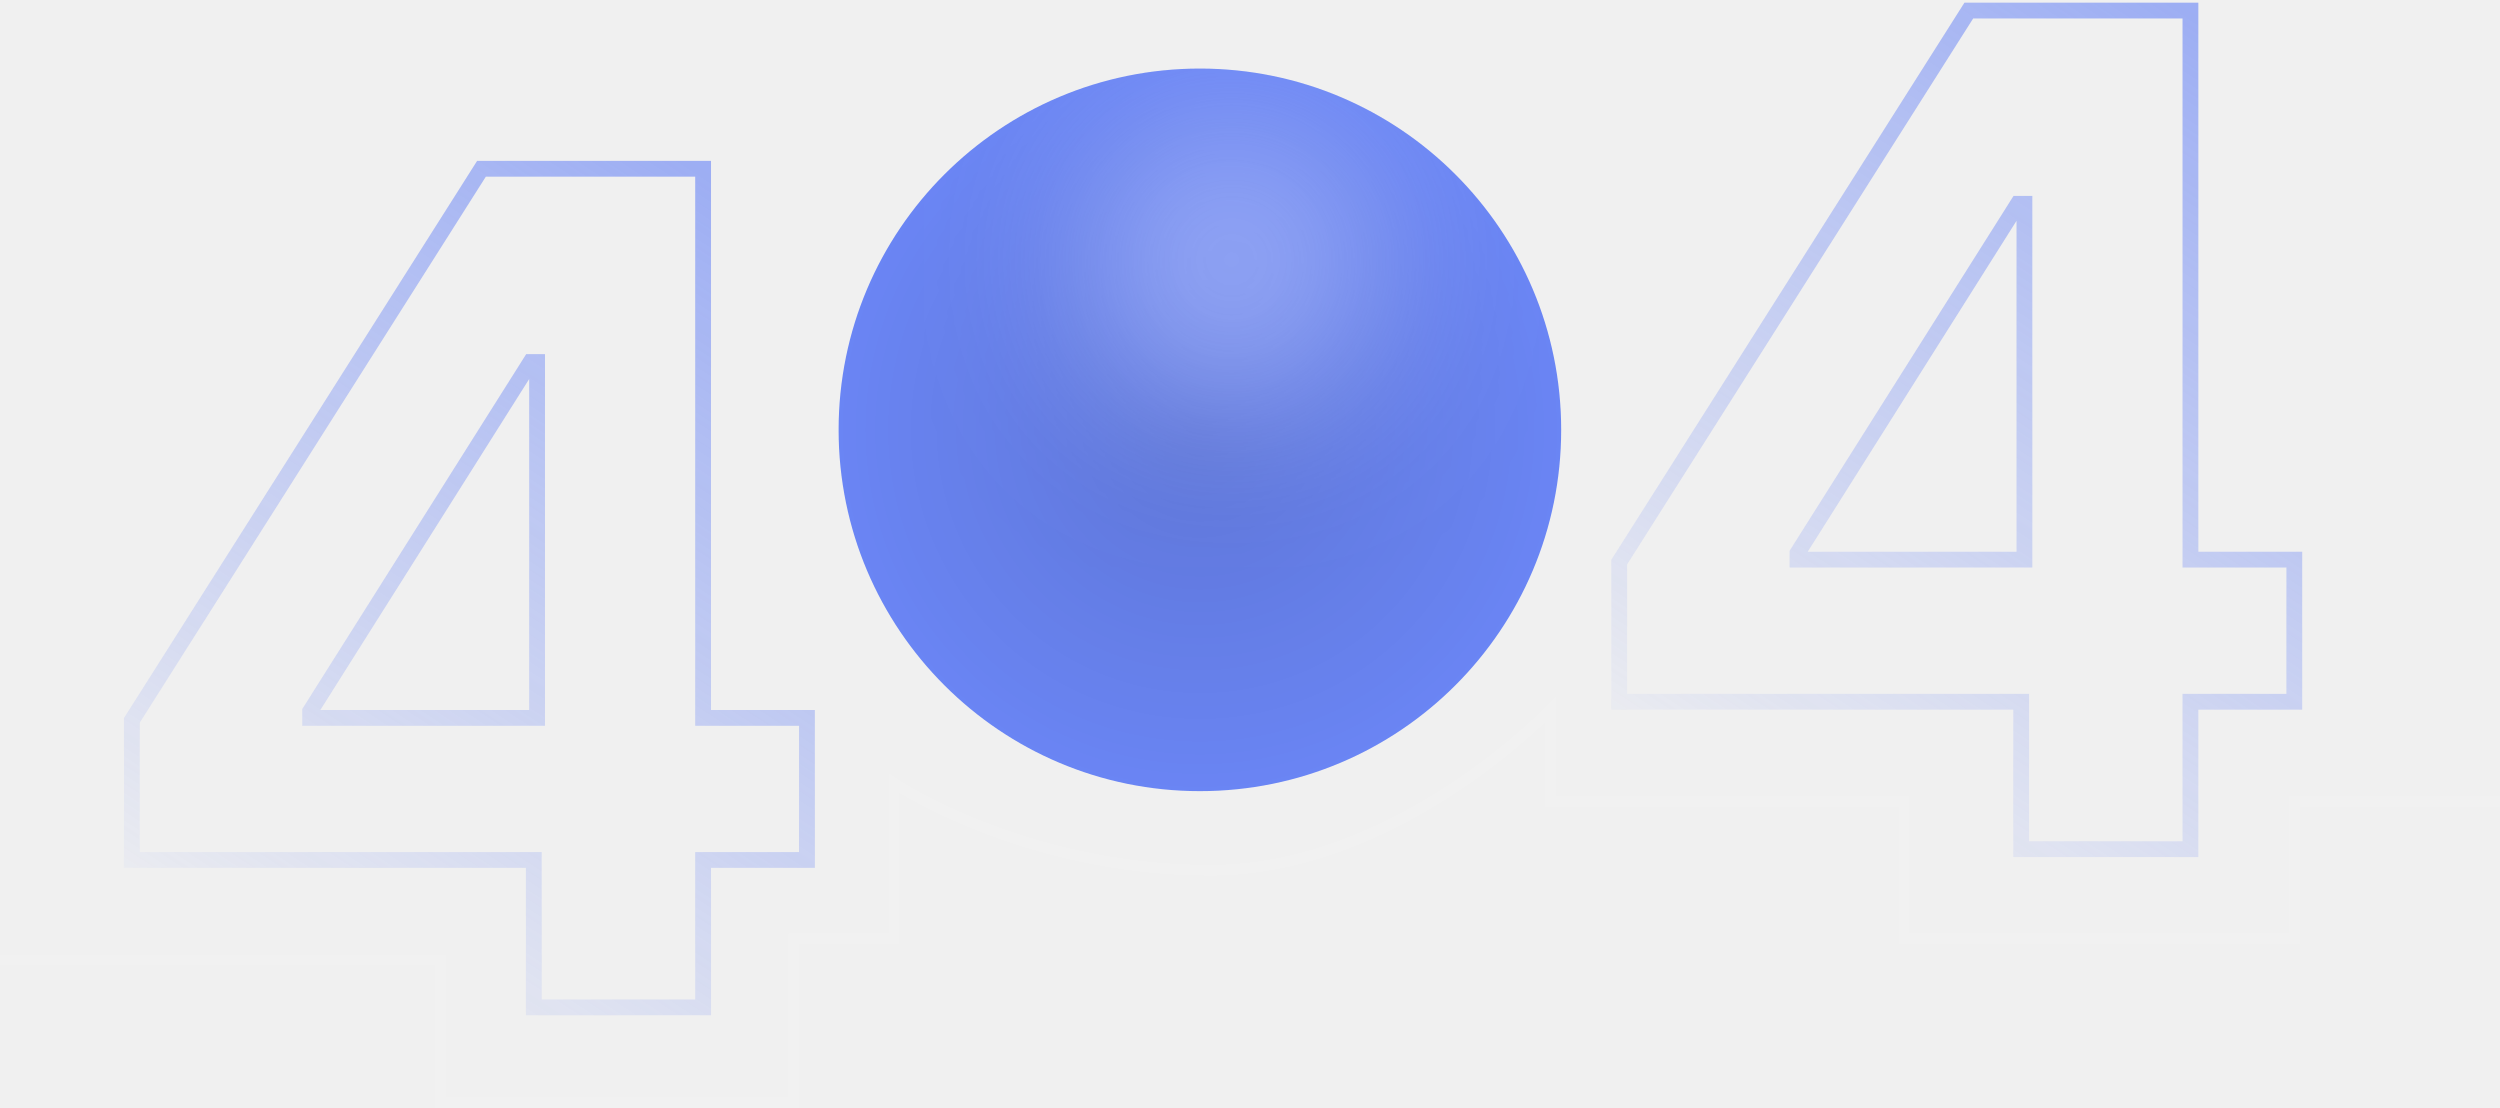
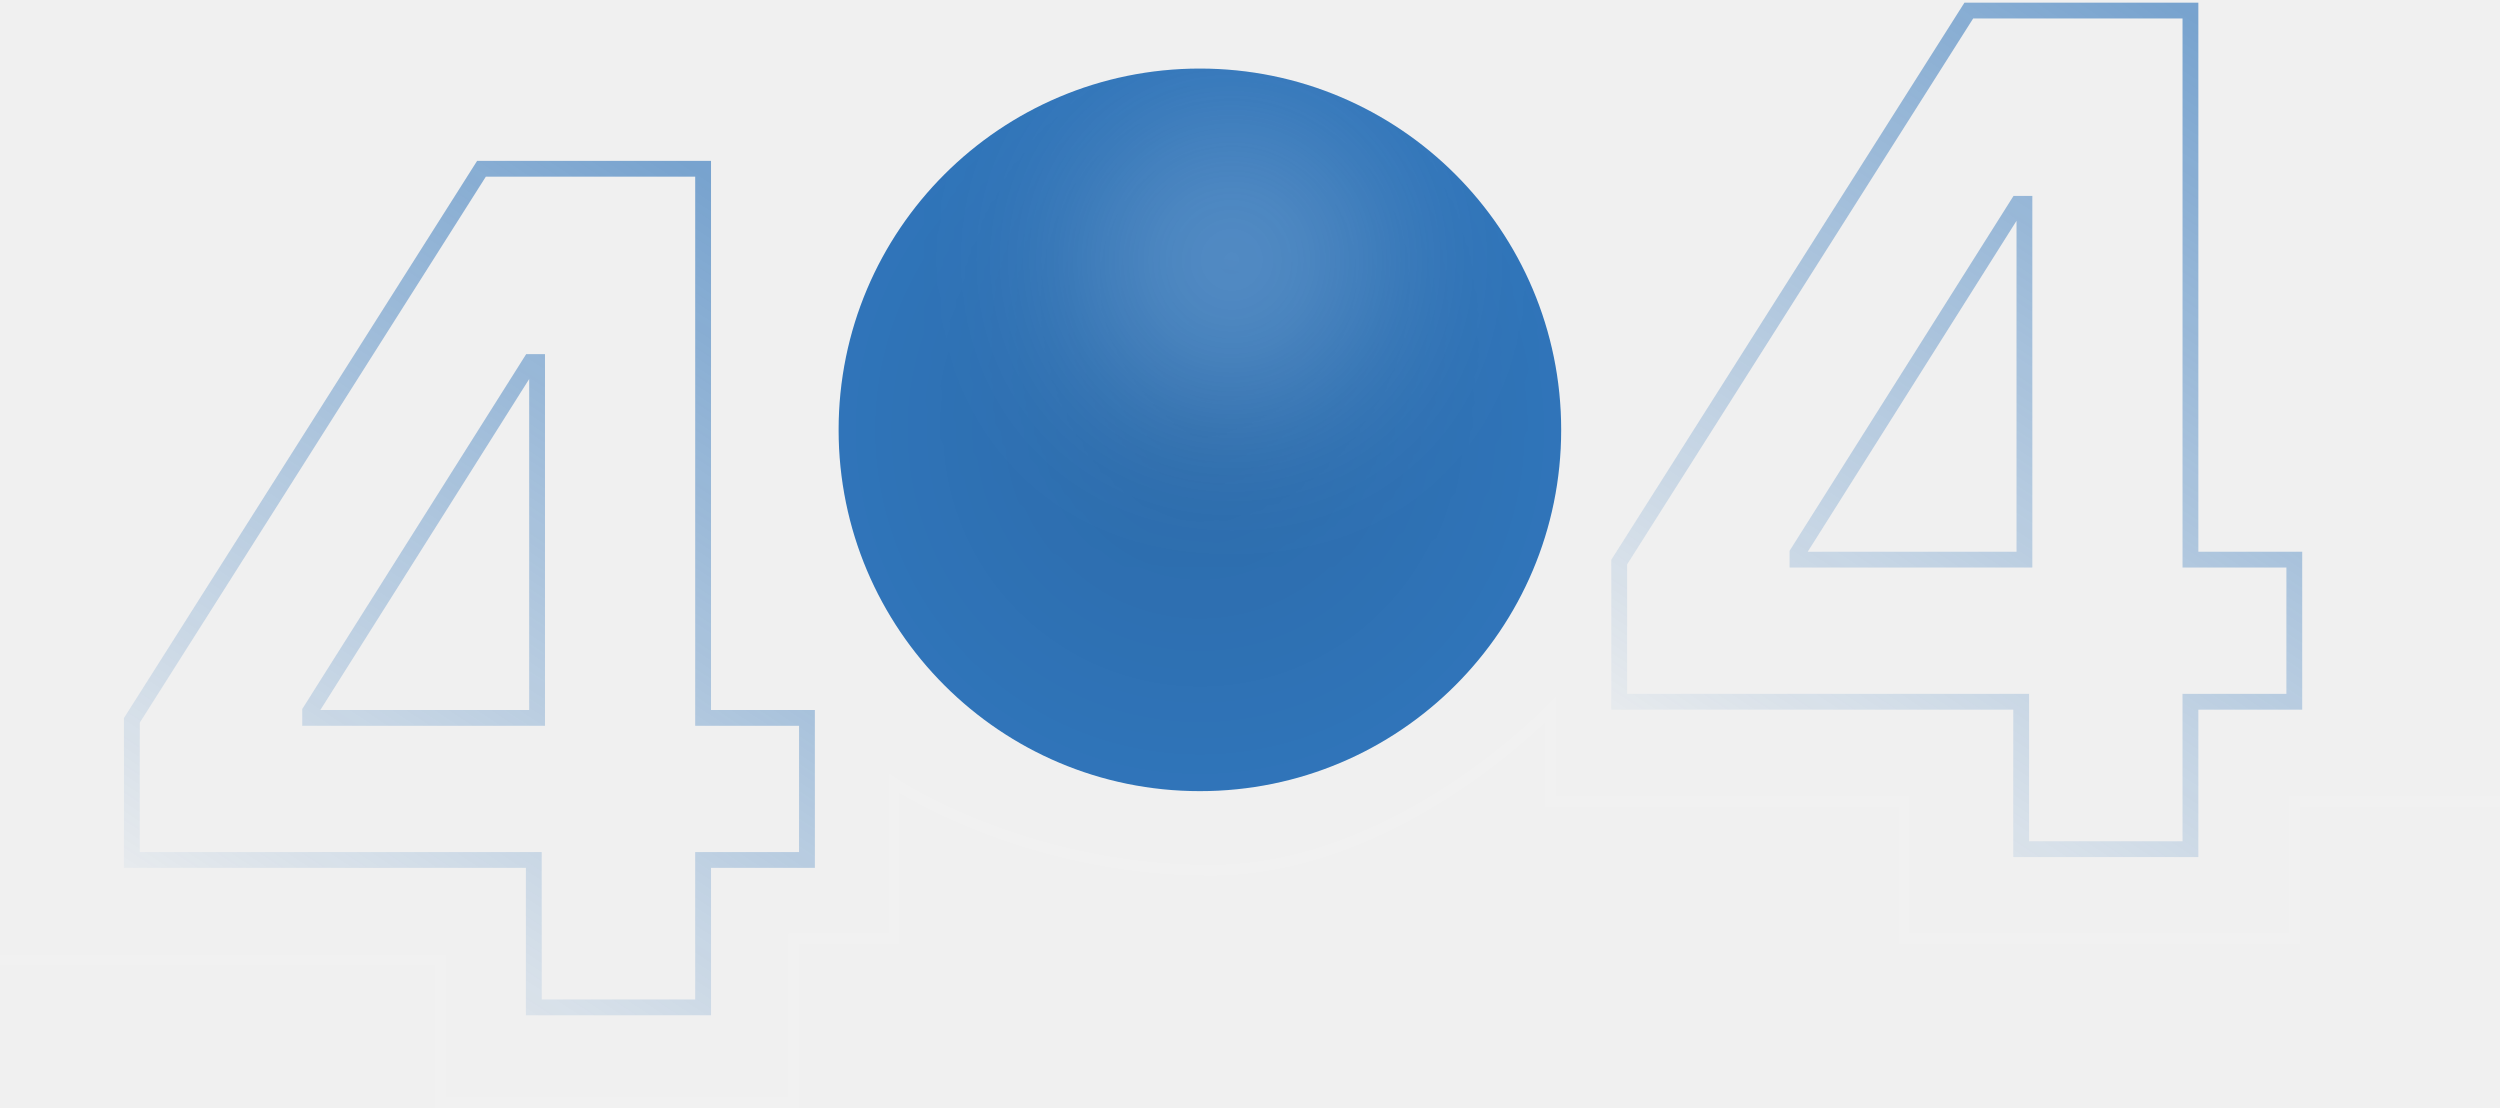
<svg xmlns="http://www.w3.org/2000/svg" xmlns:xlink="http://www.w3.org/1999/xlink" fill="none" height="210" viewBox="0 0 474 210" width="474">
  <filter id="a" color-interpolation-filters="sRGB" filterUnits="userSpaceOnUse" height="116.412" width="116.412" x="175.337" y="-8.941">
    <feFlood flood-opacity="0" result="BackgroundImageFix" />
    <feBlend in="SourceGraphic" in2="BackgroundImageFix" mode="normal" result="shape" />
    <feGaussianBlur result="effect1_foregroundBlur_116:1137" stdDeviation="15" />
  </filter>
  <linearGradient id="b">
-     <stop offset="0" stop-color="#4a6cf7" stop-opacity="0" />
-     <stop offset="1" stop-color="#4a6cf7" />
+     <stop offset="0" stop-color="#0056ad" stop-opacity="0" />
+     <stop offset="1" stop-color="#0056ad" />
  </linearGradient>
  <linearGradient id="c" gradientUnits="userSpaceOnUse" x1="25" x2="126.155" xlink:href="#b" y1="183" y2="27.084" />
  <linearGradient id="d" gradientUnits="userSpaceOnUse" x1="307" x2="408.155" xlink:href="#b" y1="153" y2="-2.916" />
  <radialGradient id="e" cx="0" cy="0" gradientTransform="matrix(0 73.5368 -73.5368 0 227.5 81.5)" gradientUnits="userSpaceOnUse" r="1">
    <stop offset="0" stop-opacity=".47" />
    <stop offset="1" stop-opacity="0" />
  </radialGradient>
  <mask id="f" height="137" maskUnits="userSpaceOnUse" width="137" x="159" y="13">
-     <circle cx="227.5" cy="81.5" fill="#4a6cf7" opacity=".8" r="68.5" />
+     <circle cx="227.5" cy="81.5" fill="#0056ad" opacity=".8" r="68.5" />
  </mask>
  <path d="m25 163.051h76.211v27.949h32.097v-27.949h19.692v-26.94h-19.692v-104.111h-42.021l-66.287 104.577zm76.831-26.94h-43.029v-1.242l41.788-66.225h1.24z" opacity=".5" stroke="url(#c)" stroke-width="3" />
  <path d="m307 133.051h76.211v27.949h32.097v-27.949h19.692v-26.94h-19.692v-104.111h-42.021l-66.287 104.577zm76.831-26.94h-43.028v-1.242l41.788-66.225h1.24z" opacity=".5" stroke="url(#d)" stroke-width="3" />
-   <circle cx="227.5" cy="81.5" fill="#4a6cf7" opacity=".8" r="68.5" />
+   <circle cx="227.5" cy="81.5" fill="#0056ad" opacity=".8" r="68.5" />
  <g mask="url(#f)">
    <circle cx="227.5" cy="81.5" fill="url(#e)" opacity=".8" r="68.5" />
    <g filter="url(#a)" opacity=".8">
      <circle cx="233.543" cy="49.264" fill="#fff" r="28.206" />
    </g>
  </g>
  <path d="m0 182h83.5v27h67v-31h19v-29.5s24.5 16.5 60 16.5 64.5-30.5 64.5-30.5v17.5h12.5 54.5v26h74v-26h39" stroke="#fff" stroke-opacity=".08" stroke-width="2" />
</svg>
